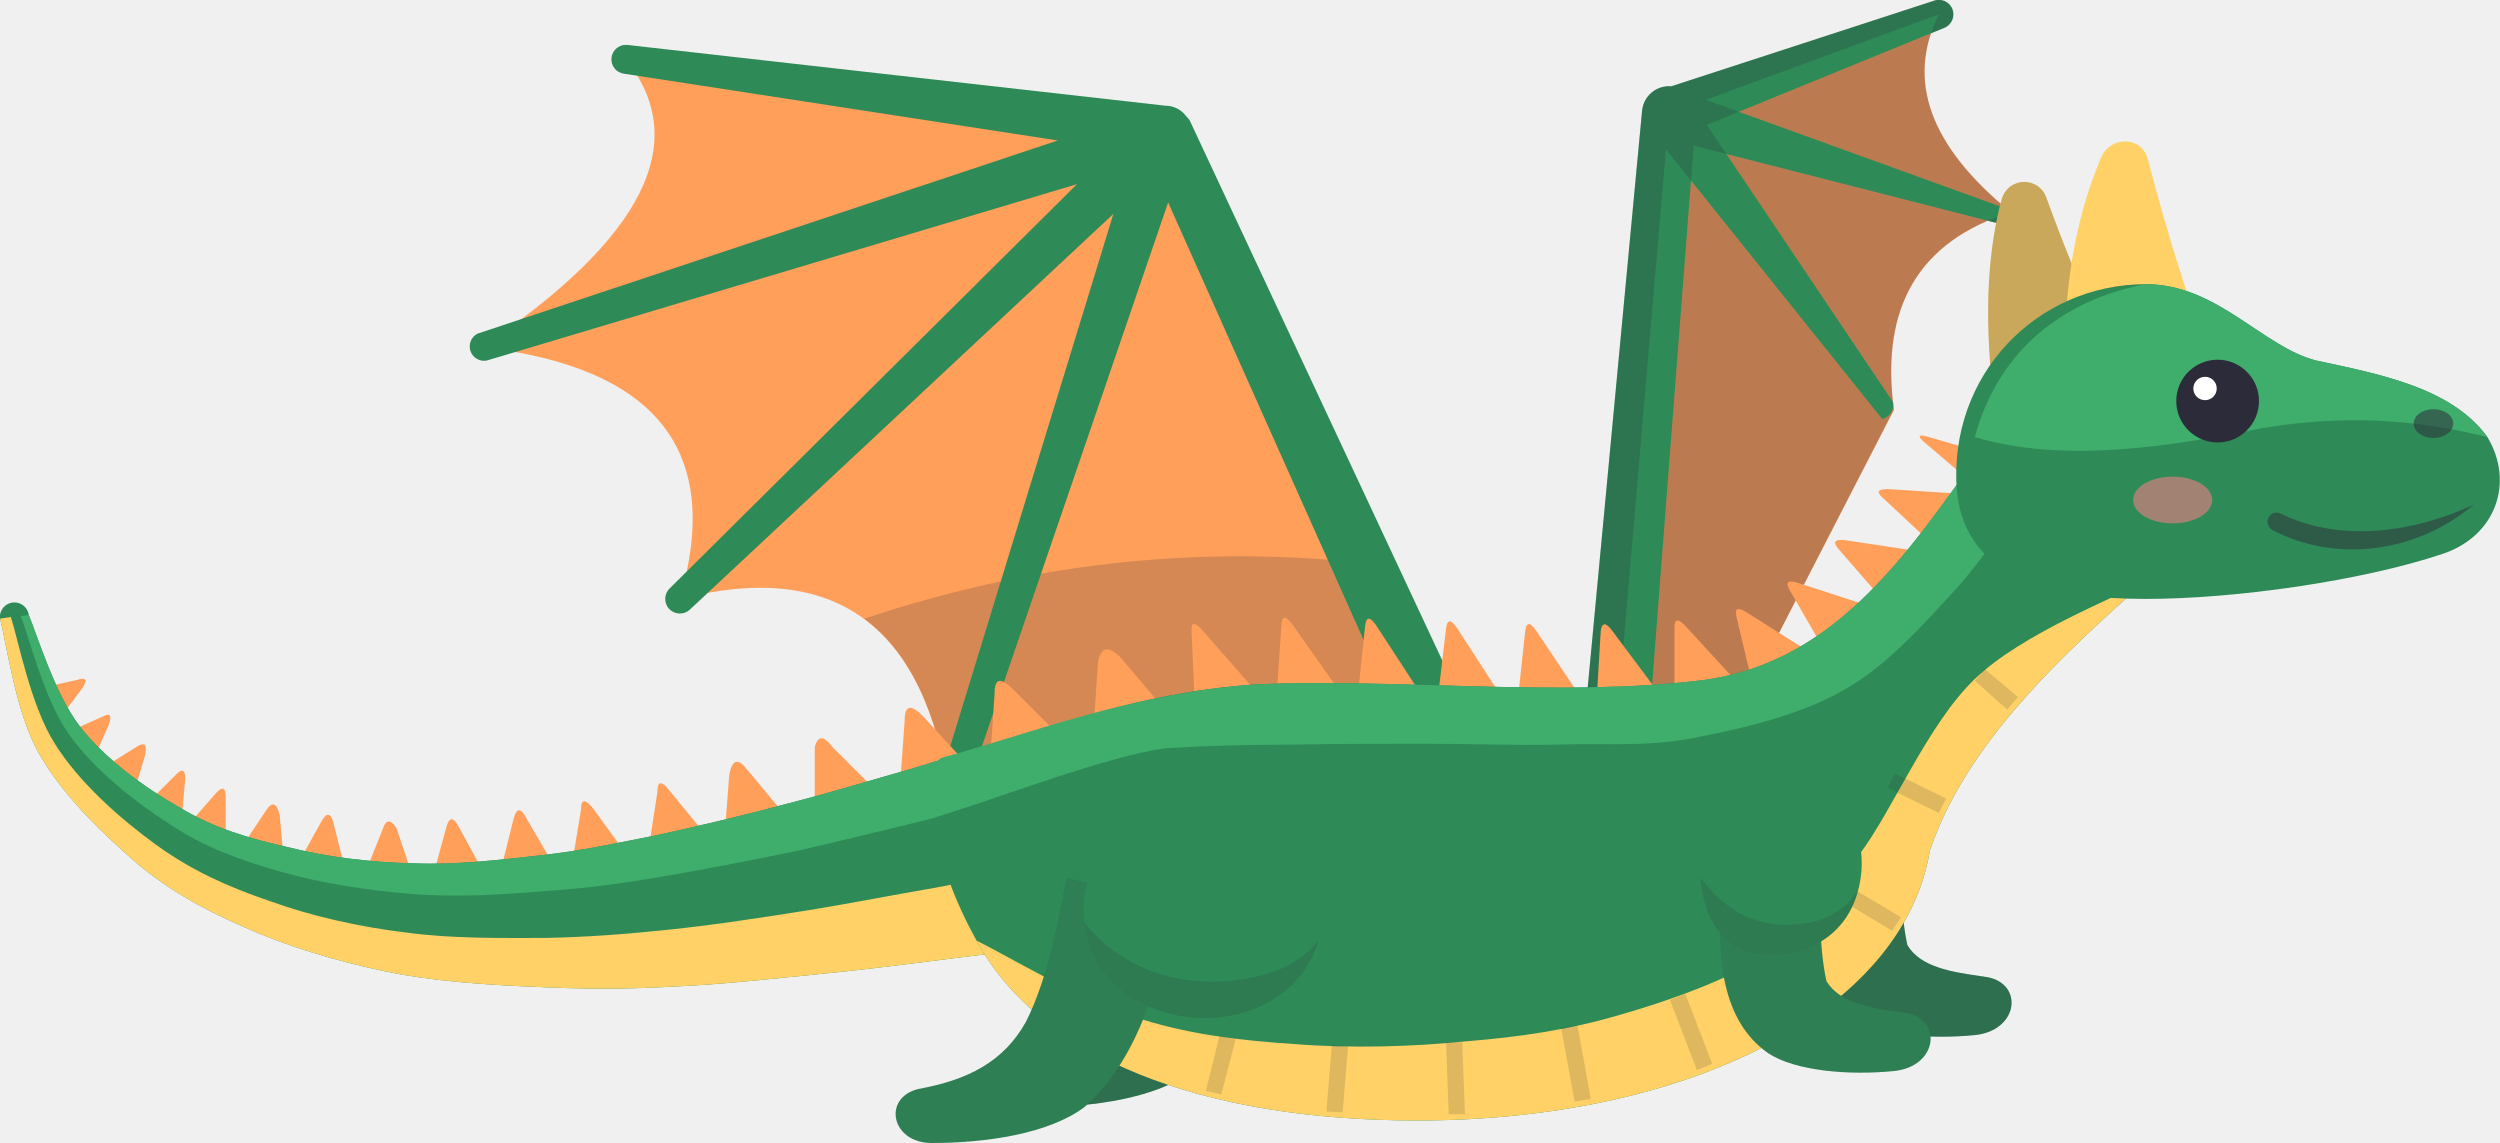
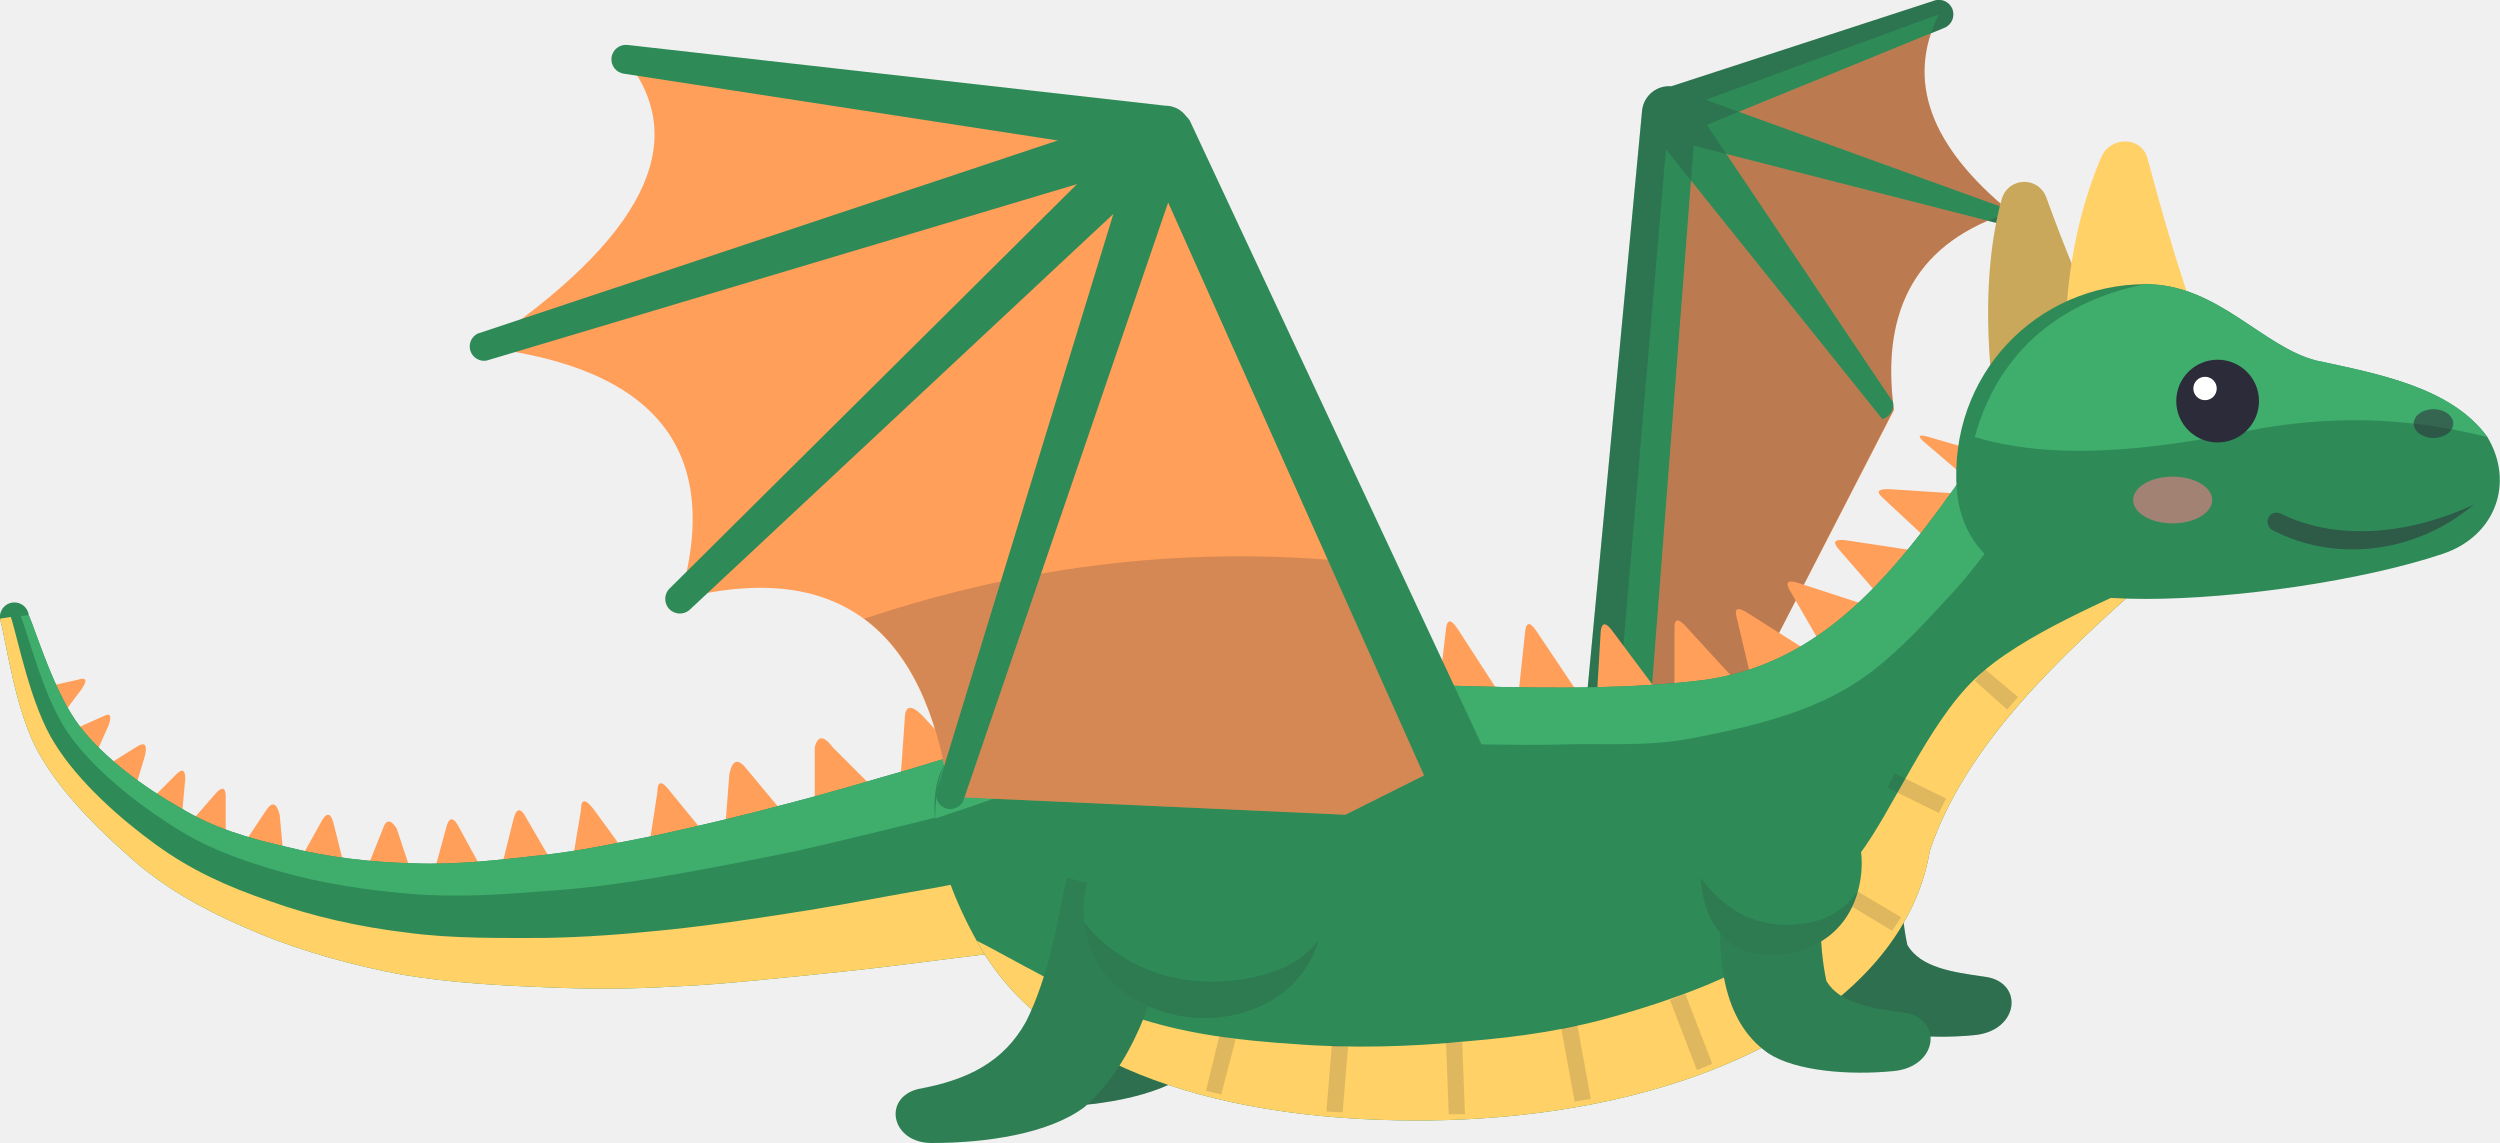
<svg xmlns="http://www.w3.org/2000/svg" viewBox="10.4 1.4 278 127.1">
  <g class="part-wings part-wings-far" style="transform-box:fill-box;transform-origin:11.5% 93.5%">
    <path d="M 190 84 L 196 14 L 226 3 Q 220.5 14 234 25 Q 218.7 29.8 221 47 L 204 80 Z" fill="#ff9f5a" />
    <path d="M 190 84 L 196 14 L 226 3 Q 220.5 14 234 25 Q 218.7 29.8 221 47 L 204 80 Z" fill="#2b2b3a" opacity="0.12" />
    <path d="M193.6 84.3L199 14.3A3 3 0 0 0 193 13.7L186.4 83.7A3.6 3.6 0 0 0 193.6 84.3ZM197 16.6L226.6 4.5A1.6 1.6 0 0 0 225.4 1.5L195 11.4A2.8 2.8 0 0 0 197 16.6ZM195.2 16.7L233.6 26.5A1.6 1.6 0 0 0 233.5 24.6L196.8 11.3A2.8 2.8 0 0 0 195.2 16.7ZM193.8 15.7L219.7 48A1.6 1.6 0 0 0 220.9 46.1L198.2 12.3A2.8 2.8 0 0 0 193.8 15.7Z" fill="#2e8b57" />
    <path d="M190 84L196 14L226 3Q220.5 14 234 25Q218.7 29.8 221 46.9L204 80ZM193.6 84.3L199 14.3A3 3 0 0 0 193 13.7L186.4 83.7A3.6 3.6 0 0 0 193.6 84.3ZM197 16.6L226.6 4.5A1.6 1.6 0 0 0 225.4 1.5L195 11.4A2.8 2.8 0 0 0 197 16.6ZM195.2 16.7L233.6 26.5A1.6 1.6 0 0 0 233.5 24.6L196.8 11.3A2.8 2.8 0 0 0 195.2 16.7ZM193.8 15.7L219.7 48A1.6 1.6 0 0 0 220.9 46.1L198.2 12.3A2.8 2.8 0 0 0 193.8 15.7Z" fill="#2b2b3a" opacity="0.22" />
-   </g>
-   <g class="part-wings" style="transform-box:fill-box;transform-origin:96.8% 93%">
-     <path d="M 172 86 L 140 16 L 80 8 Q 91 21.8 64 40 Q 93.2 43.4 86 68 Q 111.9 61.4 116 90 L 160 92 Z" fill="#ff9f5a" />
-     <path d="M106.5 70.2Q114 75.7 116 90L160 92L172 86L162 64Q134 61 106.5 70.2Z" fill="#2b2b3a" opacity="0.2" />
-     <path d="M 175.3 84.5 L 142.7 14.8 A 3 3 0 0 0 137.3 17.2 L 168.7 87.5 A 3.6 3.6 0 0 0 175.3 84.5 Z M 140.4 13.2 L 80.2 6.4 A 1.6 1.6 0 0 0 79.8 9.6 L 139.6 18.8 A 2.8 2.8 0 0 0 140.4 13.2 Z M 139.2 13.3 L 63.5 38.5 A 1.6 1.6 0 0 0 64.5 41.5 L 140.8 18.7 A 2.8 2.8 0 0 0 139.2 13.3 Z M 138.1 14 L 84.9 66.8 A 1.6 1.6 0 0 0 87.1 69.2 L 141.9 18 A 2.8 2.8 0 0 0 138.1 14 Z M 137.3 15.1 L 114.5 89.5 A 1.6 1.6 0 0 0 117.5 90.5 L 142.7 16.9 A 2.8 2.8 0 0 0 137.3 15.1 Z" fill="#2e8b57" />
  </g>
  <path d="M 153 98 C 151 109, 148 116, 143 120.5 C 139 123.5, 132 124.5, 126 124.5 C 121.5 124.5, 120.5 119.5, 124.5 118.5 C 130 117.5, 134 115.5, 136.5 111 C 139 106, 140 100, 141 95 Z M 211 95 C 210 104, 211 111, 216 114.5 C 219 116.5, 225 117, 230 116.5 C 235 116, 235.5 110.5, 231 110 C 227.5 109.5, 224 109, 222.5 106.5 C 221.5 102, 222 97, 221 92 Z" fill="#2e8b57" />
  <path d="M 153 98 C 151 109, 148 116, 143 120.5 C 139 123.5, 132 124.5, 126 124.5 C 121.5 124.5, 120.5 119.5, 124.5 118.5 C 130 117.5, 134 115.5, 136.5 111 C 139 106, 140 100, 141 95 Z M 211 95 C 210 104, 211 111, 216 114.5 C 219 116.5, 225 117, 230 116.5 C 235 116, 235.5 110.5, 231 110 C 227.5 109.5, 224 109, 222.5 106.5 C 221.5 102, 222 97, 221 92 Z" fill="#2b2b3a" opacity="0.3" />
  <g class="part-tail" style="transform-box:fill-box;transform-origin:90.2% 55%">
    <path d="M140.5 81L135 74.5Q133 72.5 132.5 75L132 82.5Z M129 84L123 78Q121 76 121 78.5L120.5 86Z M118.5 87L113 81Q111 79 111 81.5L110.5 88.5Z M108.5 90L103 84.5Q101.5 82.5 101 84.5L101 91.5Z M98.5 93L93.5 87Q92 85 91.5 87.5L91 94Z M89.5 95L85 89.5Q83.5 87.5 83.5 89.5L82.5 96Z M80.5 97L76.5 91.5Q75 89.5 75 91.5L74 97.5Z M72.5 98.5L69 92.5Q68 90.5 67.5 92.5L66 98.5Z M64.5 99L61.5 93.5Q60.5 91.5 60 93.5L58.5 99Z M56.5 99.5L54.5 93.5Q53.5 92 53 93.5L51 98.5Z M49 99L47.5 93Q47 91 46 93L43.5 97.5Z M42 97.5L41.5 92Q41 90 40 91.5L37 96Z M35.5 95.5L35.5 90Q35.5 88.5 34.5 89.5L31 93.5Z M30.5 93.5L31 88Q31 86.5 30 87.5L26.5 91Z M25 90.5L26.5 85.5Q27 83.5 25.5 84.5L21.5 87Z M20.5 86.5L22.5 82Q23 80.5 22 81L17.5 83Z M16.5 82L19.5 78Q20.5 76.5 19 77L14.5 78Z " fill="#ff9f5a" />
    <path d="M 13.6 69.8 C 14.5 71.9 16.5 78.6 19.3 82.2 C 22.1 85.8 26.5 89 30.4 91.2 C 34.2 93.5 38 94.6 42.4 95.6 C 46.7 96.7 51.7 97.3 56.4 97.4 C 61.1 97.6 66.1 97 70.6 96.5 C 75.1 96 78.7 95.2 83.3 94.3 C 87.9 93.3 93.4 92 98.2 90.7 C 102.9 89.5 107.1 88.2 111.7 86.9 C 116.3 85.5 120.8 84.1 125.5 82.8 C 130.3 81.5 134.5 82 138 83 A 11 11 0 0 1 144 104.9 C 141.7 105.2 134.8 105.7 130.2 106.3 C 125.6 106.8 120.9 107.4 116.1 108 C 111.4 108.6 106.8 109.2 101.7 109.7 C 96.6 110.2 90.5 110.9 85.4 111.1 C 80.3 111.4 76.3 111.4 71.3 111.2 C 66.2 111 60.5 110.7 55.2 109.8 C 49.8 108.8 44 107.2 39.2 105.2 C 34.4 103.2 30.2 101.1 26.1 97.8 C 22.1 94.4 17.4 89.9 14.8 85.3 C 12.1 80.7 11.1 72.7 10.4 70.2 A 1.6 1.6 0 0 1 13.6 69.8 Z" fill="#2e8b57" />
    <path d="M 13.6 69.8 C 14.5 71.9 16.5 78.6 19.3 82.2 C 22.1 85.8 26.5 89 30.4 91.2 C 34.2 93.5 38 94.6 42.4 95.6 C 46.7 96.7 51.7 97.3 56.4 97.4 C 61.1 97.6 66.1 97 70.6 96.5 C 75.1 96 78.7 95.2 83.3 94.3 C 87.9 93.3 93.4 92 98.2 90.7 C 102.9 89.5 107.1 88.2 111.7 86.9 C 116.3 85.5 120.8 84.1 125.5 82.8 C 130.3 81.5 134.5 82 138 83 L 139 88 C 138.7 86.7 131.5 88.2 126.8 89.3 C 122.1 90.3 117.5 91.5 112.9 92.7 C 108.3 93.8 104 94.9 99.1 96 C 94.3 97 88.6 98.1 83.9 98.9 C 79.2 99.7 75.4 100.2 70.8 100.5 C 66.1 100.9 61 101.2 56.1 100.8 C 51.2 100.4 46 99.6 41.5 98.3 C 37 97 33.1 95.6 29.2 93 C 25.3 90.5 20.8 86.9 18.1 83.1 C 15.3 79.2 13.6 72.1 12.7 69.9 Z" fill="#3fae6d" />
    <path d="M 10.4 70.2 C 11.1 72.7 12.1 80.7 14.8 85.3 C 17.4 89.9 22.1 94.4 26.1 97.8 C 30.2 101.1 34.4 103.2 39.2 105.2 C 44 107.2 49.8 108.8 55.2 109.8 C 60.5 110.7 66.2 111 71.3 111.2 C 76.3 111.4 80.3 111.4 85.4 111.1 C 90.5 110.9 96.6 110.2 101.7 109.7 C 106.8 109.2 111.4 108.6 116.1 108 C 120.9 107.4 125.6 106.8 130.2 106.3 C 134.8 105.7 141.7 105.2 144 104.9 L 142.5 95.2 C 140.2 95.6 133.1 96.7 128.4 97.5 C 123.8 98.3 119.1 99.2 114.5 100.1 C 109.8 100.9 105.3 101.8 100.4 102.6 C 95.4 103.4 89.5 104.3 84.6 104.8 C 79.7 105.3 75.8 105.6 71 105.7 C 66.2 105.7 60.7 105.8 55.6 105.1 C 50.5 104.5 45.1 103.3 40.4 101.6 C 35.7 100 31.7 98.2 27.7 95.3 C 23.7 92.4 19.1 88.3 16.5 84.1 C 13.8 79.9 12.4 72.4 11.6 70 Z" fill="#ffd166" />
  </g>
  <path d="M151.3 79.7L144.3 71.7Q142.8 69.9 142.9 71.6L143.3 80.5ZM160.3 79.6L154.3 71.1Q153 69.2 152.9 70.9L152.3 79.6ZM169.2 79.8L163.6 71.2Q162.4 69.3 162.2 71L161.3 79.6ZM178.1 80L172.6 71.5Q171.4 69.6 171.2 71.3L170.2 79.8ZM186.9 80L181.4 71.8Q180.2 69.9 180 71.6L179.1 80ZM195.7 79.6L189.8 71.7Q188.6 70 188.4 71.6L187.9 80ZM204.5 78.3L198 71.2Q196.6 69.6 196.6 71.2L196.6 79.6ZM212.7 74.6L204.8 69.6Q203.1 68.5 203.5 70L205.4 78ZM219.5 69.2L210.6 66.3Q208.6 65.6 209.4 67L213.5 74.1ZM225.1 62.9L215.8 61.5Q213.8 61.2 214.8 62.4L220.1 68.5ZM229.9 56.4L220.6 55.8Q218.6 55.7 219.7 56.7L225.6 62.2ZM232.8 52.3L224.9 50Q223.2 49.5 224.3 50.5L230.4 55.7Z" fill="#ff9f5a" />
  <path d="M 116 85.6 C 127 82.6 136 78.5 150 77.5 C 166 76.8 184 79 200 77 C 214 75 222 64 231 51 L 249 66 C 240 74 229 84 225 96 C 222 114 198 126 168 126 C 144 126 126 119 119 106 C 114 97 113 89 116 85.6 Z" fill="#2e8b57" />
-   <path d="M 115 85.7 C 124 83.3 136 78.5 150 77.5 C 166 76.8 184 79 200 77 C 214 75 222 64 231 51 L 236.8 55 C 235.3 57 231.4 63 227.9 66.9 C 224.3 70.8 220.2 75.5 215.3 78.2 C 210.4 81 203.8 82.5 198.5 83.5 C 193.2 84.5 188.5 84 183.5 84.2 C 178.6 84.3 173.9 84.1 169 84.1 C 164.1 84.1 159.1 84.1 154.3 84.2 C 149.4 84.2 145 84.3 140 84.6 C 133 85.6 122 90 113.7 92.5 C 113.6 89.4 114 86.6 115 85.7 Z" fill="#3fae6d" />
+   <path d="M115.6 86.1C124 83.3 136 78.5 150 77.5C166 76.8 184 79 200 77C214 75 222 64 231 51L236.8 55C235.3 57 231.4 63 227.9 66.9C224.3 70.8 220.2 75.5 215.3 78.2C210.4 81 203.8 82.5 198.5 83.5C193.2 84.5 188.5 84 183.5 84.2C178.6 84.3 173.9 84.1 169 84.1C164.1 84.1 159.1 84.1 154.3 84.2C149.4 84.2 145 84.3 140 84.6C133 85.6 122 90 114.4 92.4C114.4 89.4 115 87.1 115.6 86.1Z" fill="#3fae6d" />
  <path d="M 249 66 C 240 74 229 84 225 96 C 222 114 198 126 168 126 C 144 126 126 119 119 106 C 121.9 107.4 130.4 112.5 136.3 114.4 C 142.2 116.4 148.2 117.1 154.4 117.5 C 160.5 118 167.4 117.8 173.4 117.2 C 179.5 116.7 185 115.9 190.7 114.2 C 196.3 112.6 202.9 110.2 207.3 107.3 C 211.7 104.3 213.3 101.6 217.1 96.5 C 220.9 91.5 224.7 82 230 76.9 C 235.3 71.8 245.8 67.8 249 66 Z" fill="#ffd166" />
  <path d="M 233.6 80.3 L 230 77.1 L 231.1 75.8 L 234.8 78.9 Z M 226 91.8 L 220.3 89 L 221.1 87.4 L 226.8 90.2 Z M 220.8 104.9 L 214.5 101.1 L 215.4 99.6 L 221.8 103.4 Z M 211.2 114.4 L 206.6 107.8 L 208 106.7 L 212.7 113.3 Z M 199.1 120.4 L 196.1 112.6 L 197.8 111.9 L 200.8 119.7 Z M 185.5 123.9 L 184 115.7 L 185.8 115.4 L 187.3 123.6 Z M 171.5 125.3 L 171.2 117.3 L 173 117.3 L 173.3 125.3 Z M 157.9 125 L 158.5 117.6 L 160.3 117.8 L 159.7 125.1 Z M 144.5 122.7 L 146 116.6 L 147.8 117 L 146.2 123.1 Z M 131.9 117.7 L 134.1 113.5 L 135.7 114.4 L 133.4 118.6 Z " fill="#2b2b3a" opacity="0.16" />
  <path d="M 141 102 C 139 113, 136 120, 131 124.5 C 127 127.5, 120 128.5, 114 128.5 C 109.5 128.5, 108.5 123.5, 112.5 122.5 C 118 121.5, 122 119.5, 124.5 115 C 127 110, 128 104, 129 99 Z" fill="#2e8b57" />
  <path d="M 141 102 C 139 113, 136 120, 131 124.5 C 127 127.5, 120 128.5, 114 128.5 C 109.5 128.5, 108.5 123.5, 112.5 122.5 C 118 121.5, 122 119.5, 124.5 115 C 127 110, 128 104, 129 99 Z" fill="#2b2b3a" opacity="0.12" />
  <path d="M 131 104 C 130 96, 137 91, 146 91.5 C 155 92, 159 99, 157 106 C 155 113, 147 116, 140 114 C 135 112.5, 131.5 109, 131 104 Z" fill="#2e8b57" />
  <path d="M 157 106 C 155 113, 147 116, 140 114 C 135 112.5, 131.5 109, 131 104 C 135 109, 141 111, 147 110.5 C 152 110, 155 108.5, 157 106 Z" fill="#2b2b3a" opacity="0.18" />
  <path d="M 202 99 C 201 108, 202 115, 207 118.5 C 210 120.5, 216 121, 221 120.5 C 226 120, 226.5 114.5, 222 114 C 218.5 113.5, 215 113, 213.5 110.5 C 212.5 106, 213 101, 212 96 Z" fill="#2e8b57" />
  <path d="M 202 99 C 201 108, 202 115, 207 118.5 C 210 120.5, 216 121, 221 120.5 C 226 120, 226.5 114.5, 222 114 C 218.5 113.5, 215 113, 213.5 110.5 C 212.5 106, 213 101, 212 96 Z" fill="#2b2b3a" opacity="0.12" />
  <path d="M 199.5 99 C 199 92.5, 204 88.5, 210 89 C 216 89.5, 218.5 95, 217 100.5 C 215.5 106, 210.5 108, 206 107.5 C 202 107, 199.8 103.5, 199.5 99 Z" fill="#2e8b57" />
  <path d="M 217 100.5 C 215.5 106, 210.5 108, 206 107.5 C 202 107, 199.8 103.5, 199.5 99 C 202.5 103, 206 104.5, 210 104.2 C 213.5 104, 215.5 102.5, 217 100.5 Z" fill="#2b2b3a" opacity="0.18" />
+   <g class="part-wings" style="transform-box:fill-box;transform-origin:96.8% 93%">
+     <path d="M 172 86 L 140 16 L 80 8 Q 91 21.8 64 40 Q 93.2 43.4 86 68 Q 111.9 61.4 116 90 L 160 92 Z" fill="#ff9f5a" />
+     <path d="M106.5 70.2Q114 75.7 116 90L160 92L172 86L162 64Q134 61 106.5 70.2Z" fill="#2b2b3a" opacity="0.2" />
+     <path d="M 175.3 84.5 L 142.7 14.8 A 3 3 0 0 0 137.3 17.2 L 168.7 87.5 A 3.6 3.6 0 0 0 175.3 84.5 Z M 140.4 13.2 L 80.2 6.4 A 1.6 1.6 0 0 0 79.8 9.6 L 139.6 18.8 A 2.8 2.8 0 0 0 140.4 13.2 Z M 139.2 13.3 L 63.5 38.5 A 1.6 1.6 0 0 0 64.5 41.5 L 140.8 18.7 A 2.8 2.8 0 0 0 139.2 13.3 Z M 138.1 14 L 84.9 66.8 A 1.6 1.6 0 0 0 87.1 69.2 L 141.9 18 A 2.8 2.8 0 0 0 138.1 14 Z M 137.3 15.1 L 114.5 89.5 A 1.6 1.6 0 0 0 117.5 90.5 L 142.7 16.9 A 2.8 2.8 0 0 0 137.3 15.1 Z" fill="#2e8b57" />
+   </g>
  <path d="M 232 45 C 231 36, 231.5 29, 233 23.5 C 233.8 21, 237.2 21, 238 23.5 C 240 29, 242 34, 245 40 Z" fill="#ffd166" />
  <path d="M 232 45 C 231 36, 231.5 29, 233 23.5 C 233.8 21, 237.2 21, 238 23.5 C 240 29, 242 34, 245 40 Z" fill="#2b2b3a" opacity="0.25" />
  <path d="M 240 41 C 240 32, 241.5 25, 244 19 C 245 16.5, 248.5 16.5, 249.2 19 C 250.8 25, 252.5 31, 255 38 Z" fill="#ffd166" />
  <path d="M 228 56 C 227 43, 237 33, 249 33 C 257 33, 262 40, 268 41.5 C 275 43, 283 44.5, 287 50 C 290 55, 288 61, 282 63 C 273 66, 259 68, 249 68 C 239 68, 229 66, 228 56 Z" fill="#2e8b57" />
  <path d="M230 50C233 39 241.5 34.4 249 33C257 33 262 40 268 41.5C275 43 283 44.5 287 50C279 48 271 47.5 262 49C252 51 240 53 230 50Z" fill="#3fae6d" />
  <ellipse cx="281" cy="48.5" rx="2.2" ry="1.6" fill="#2b2b3a" opacity="0.55" />
  <path d="M 285.5 57.5 C 278 61, 270 61.5, 264 58.5 C 262.8 58, 262 59.5, 263 60.3 C 270 64, 279 63, 285.5 57.5 Z" fill="#2b2b3a" opacity="0.5" />
  <circle cx="257" cy="46" r="4.6" fill="#2b2b3a" />
  <circle cx="255.6" cy="44.6" r="1.3" fill="#ffffff" />
  <ellipse cx="252" cy="57" rx="4.4" ry="2.6" fill="#ff7a8a" opacity="0.55" />
</svg>
